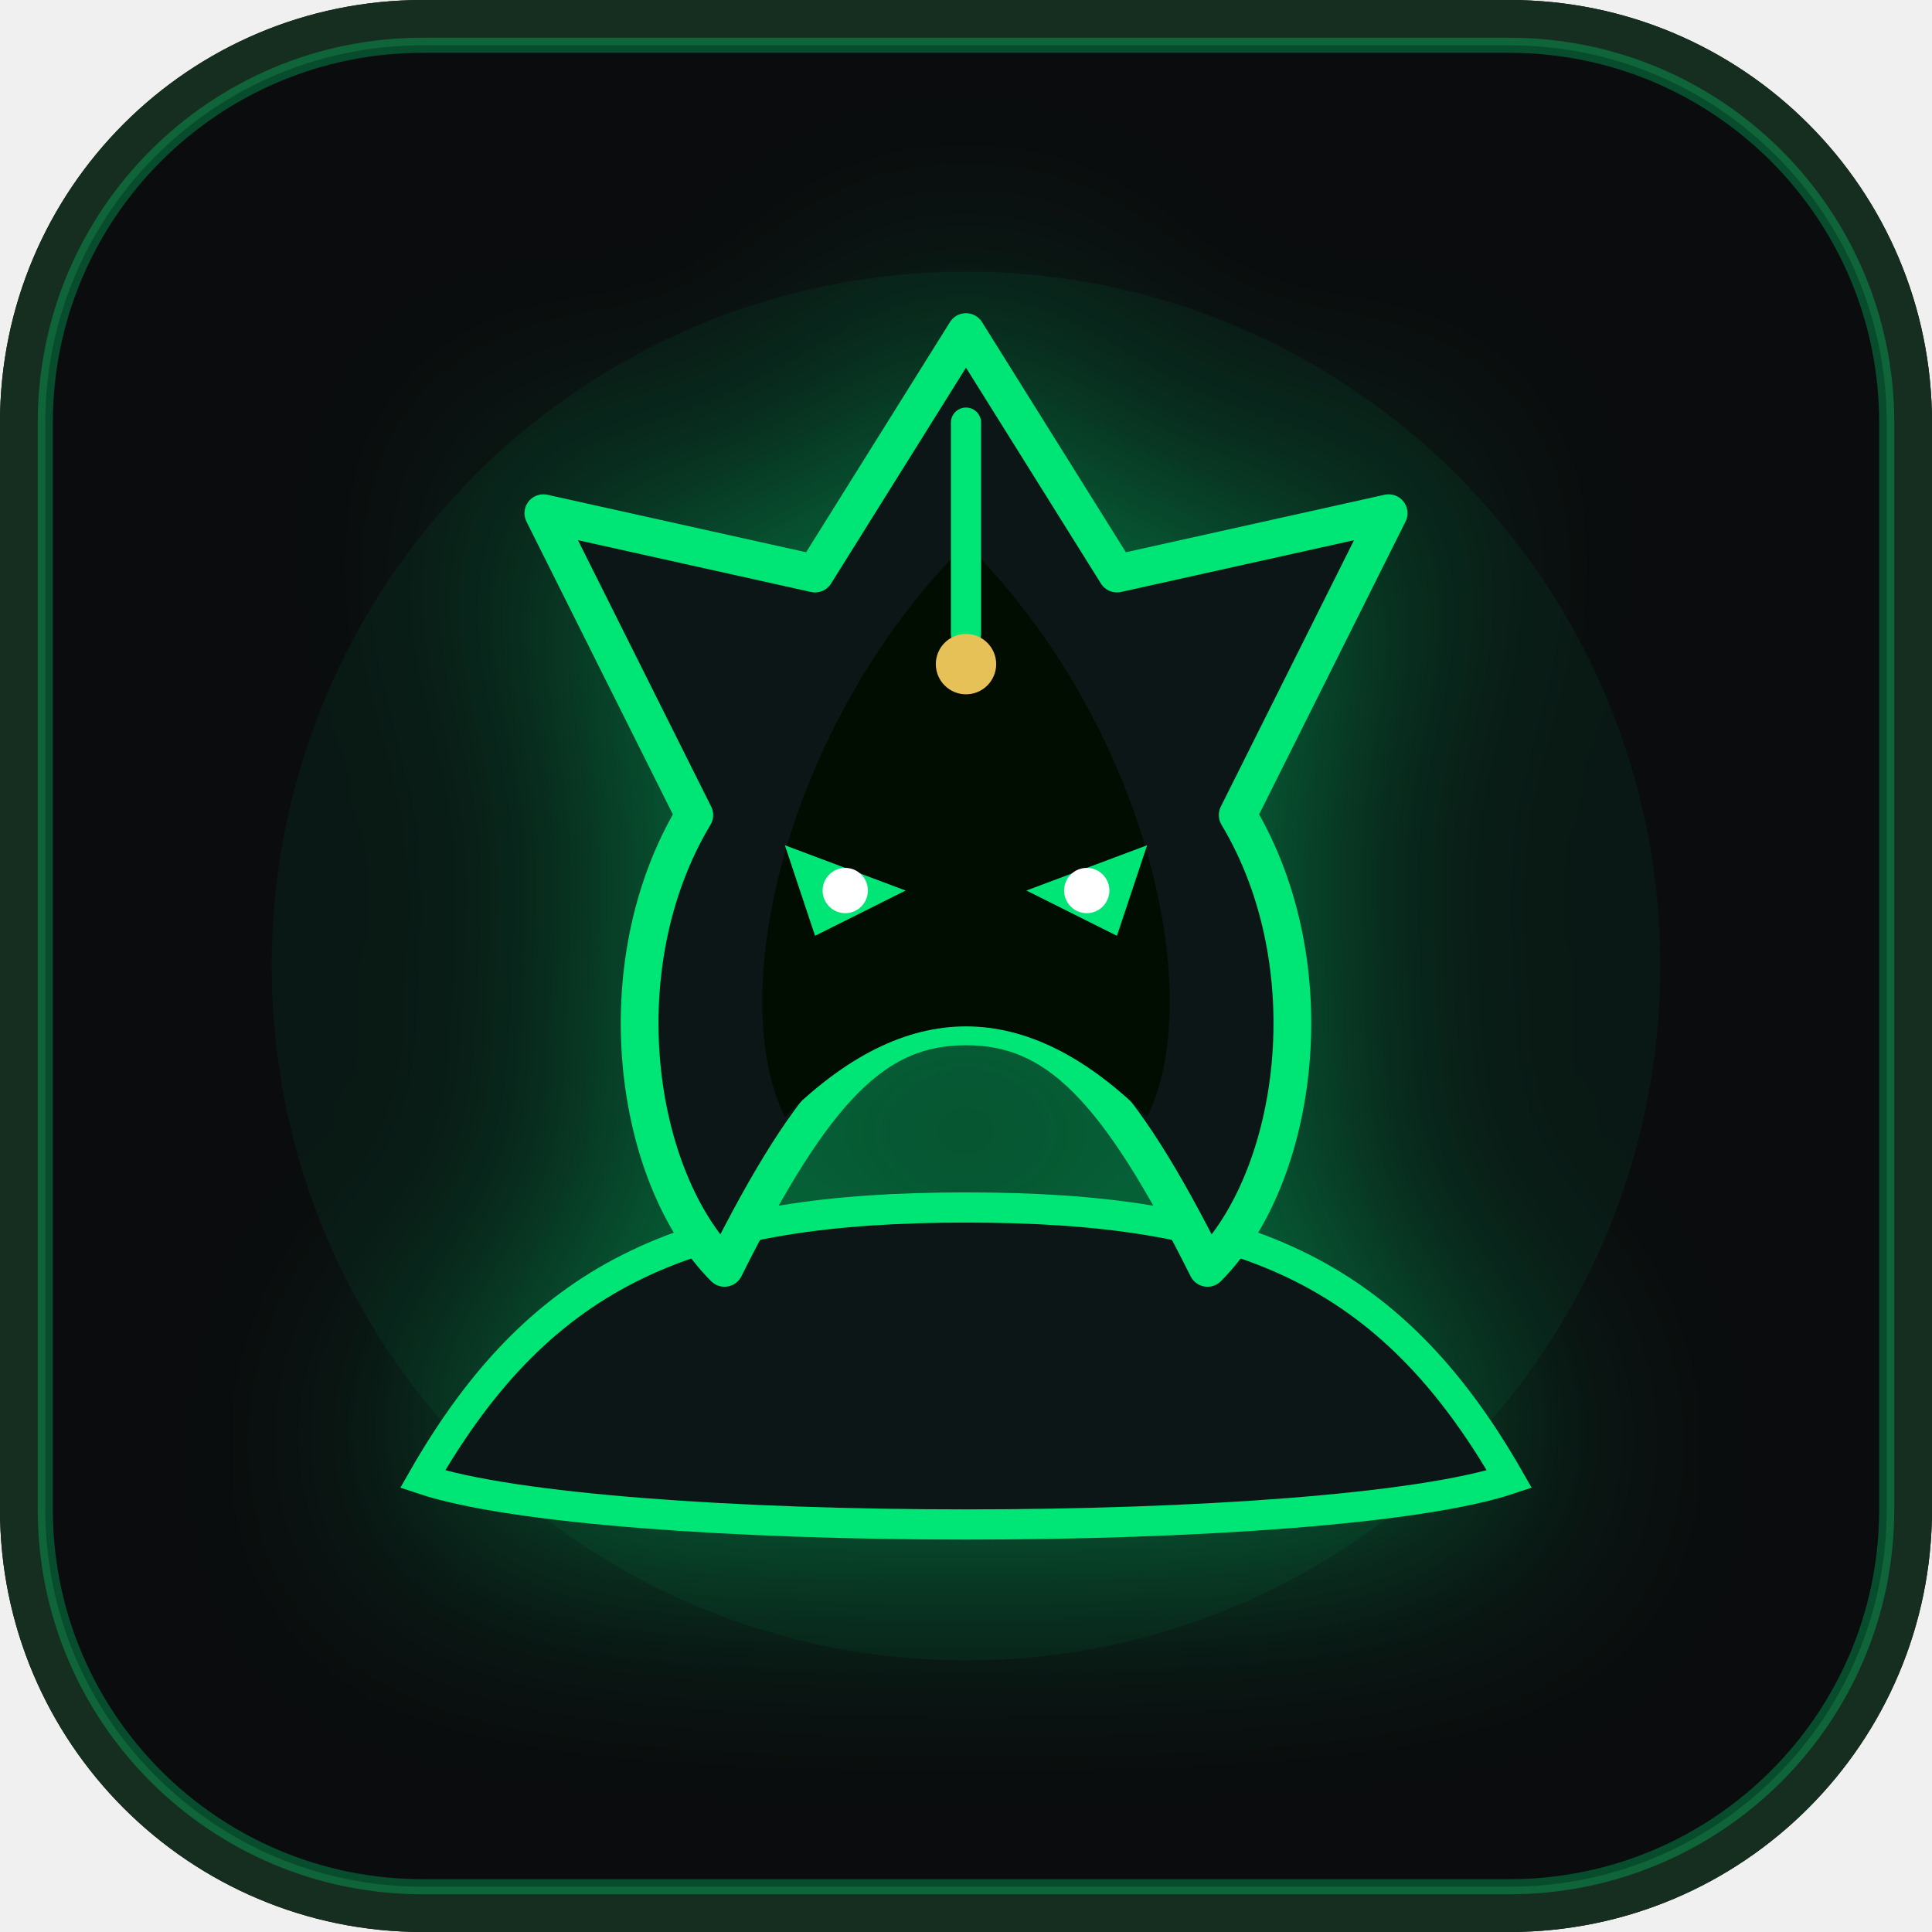
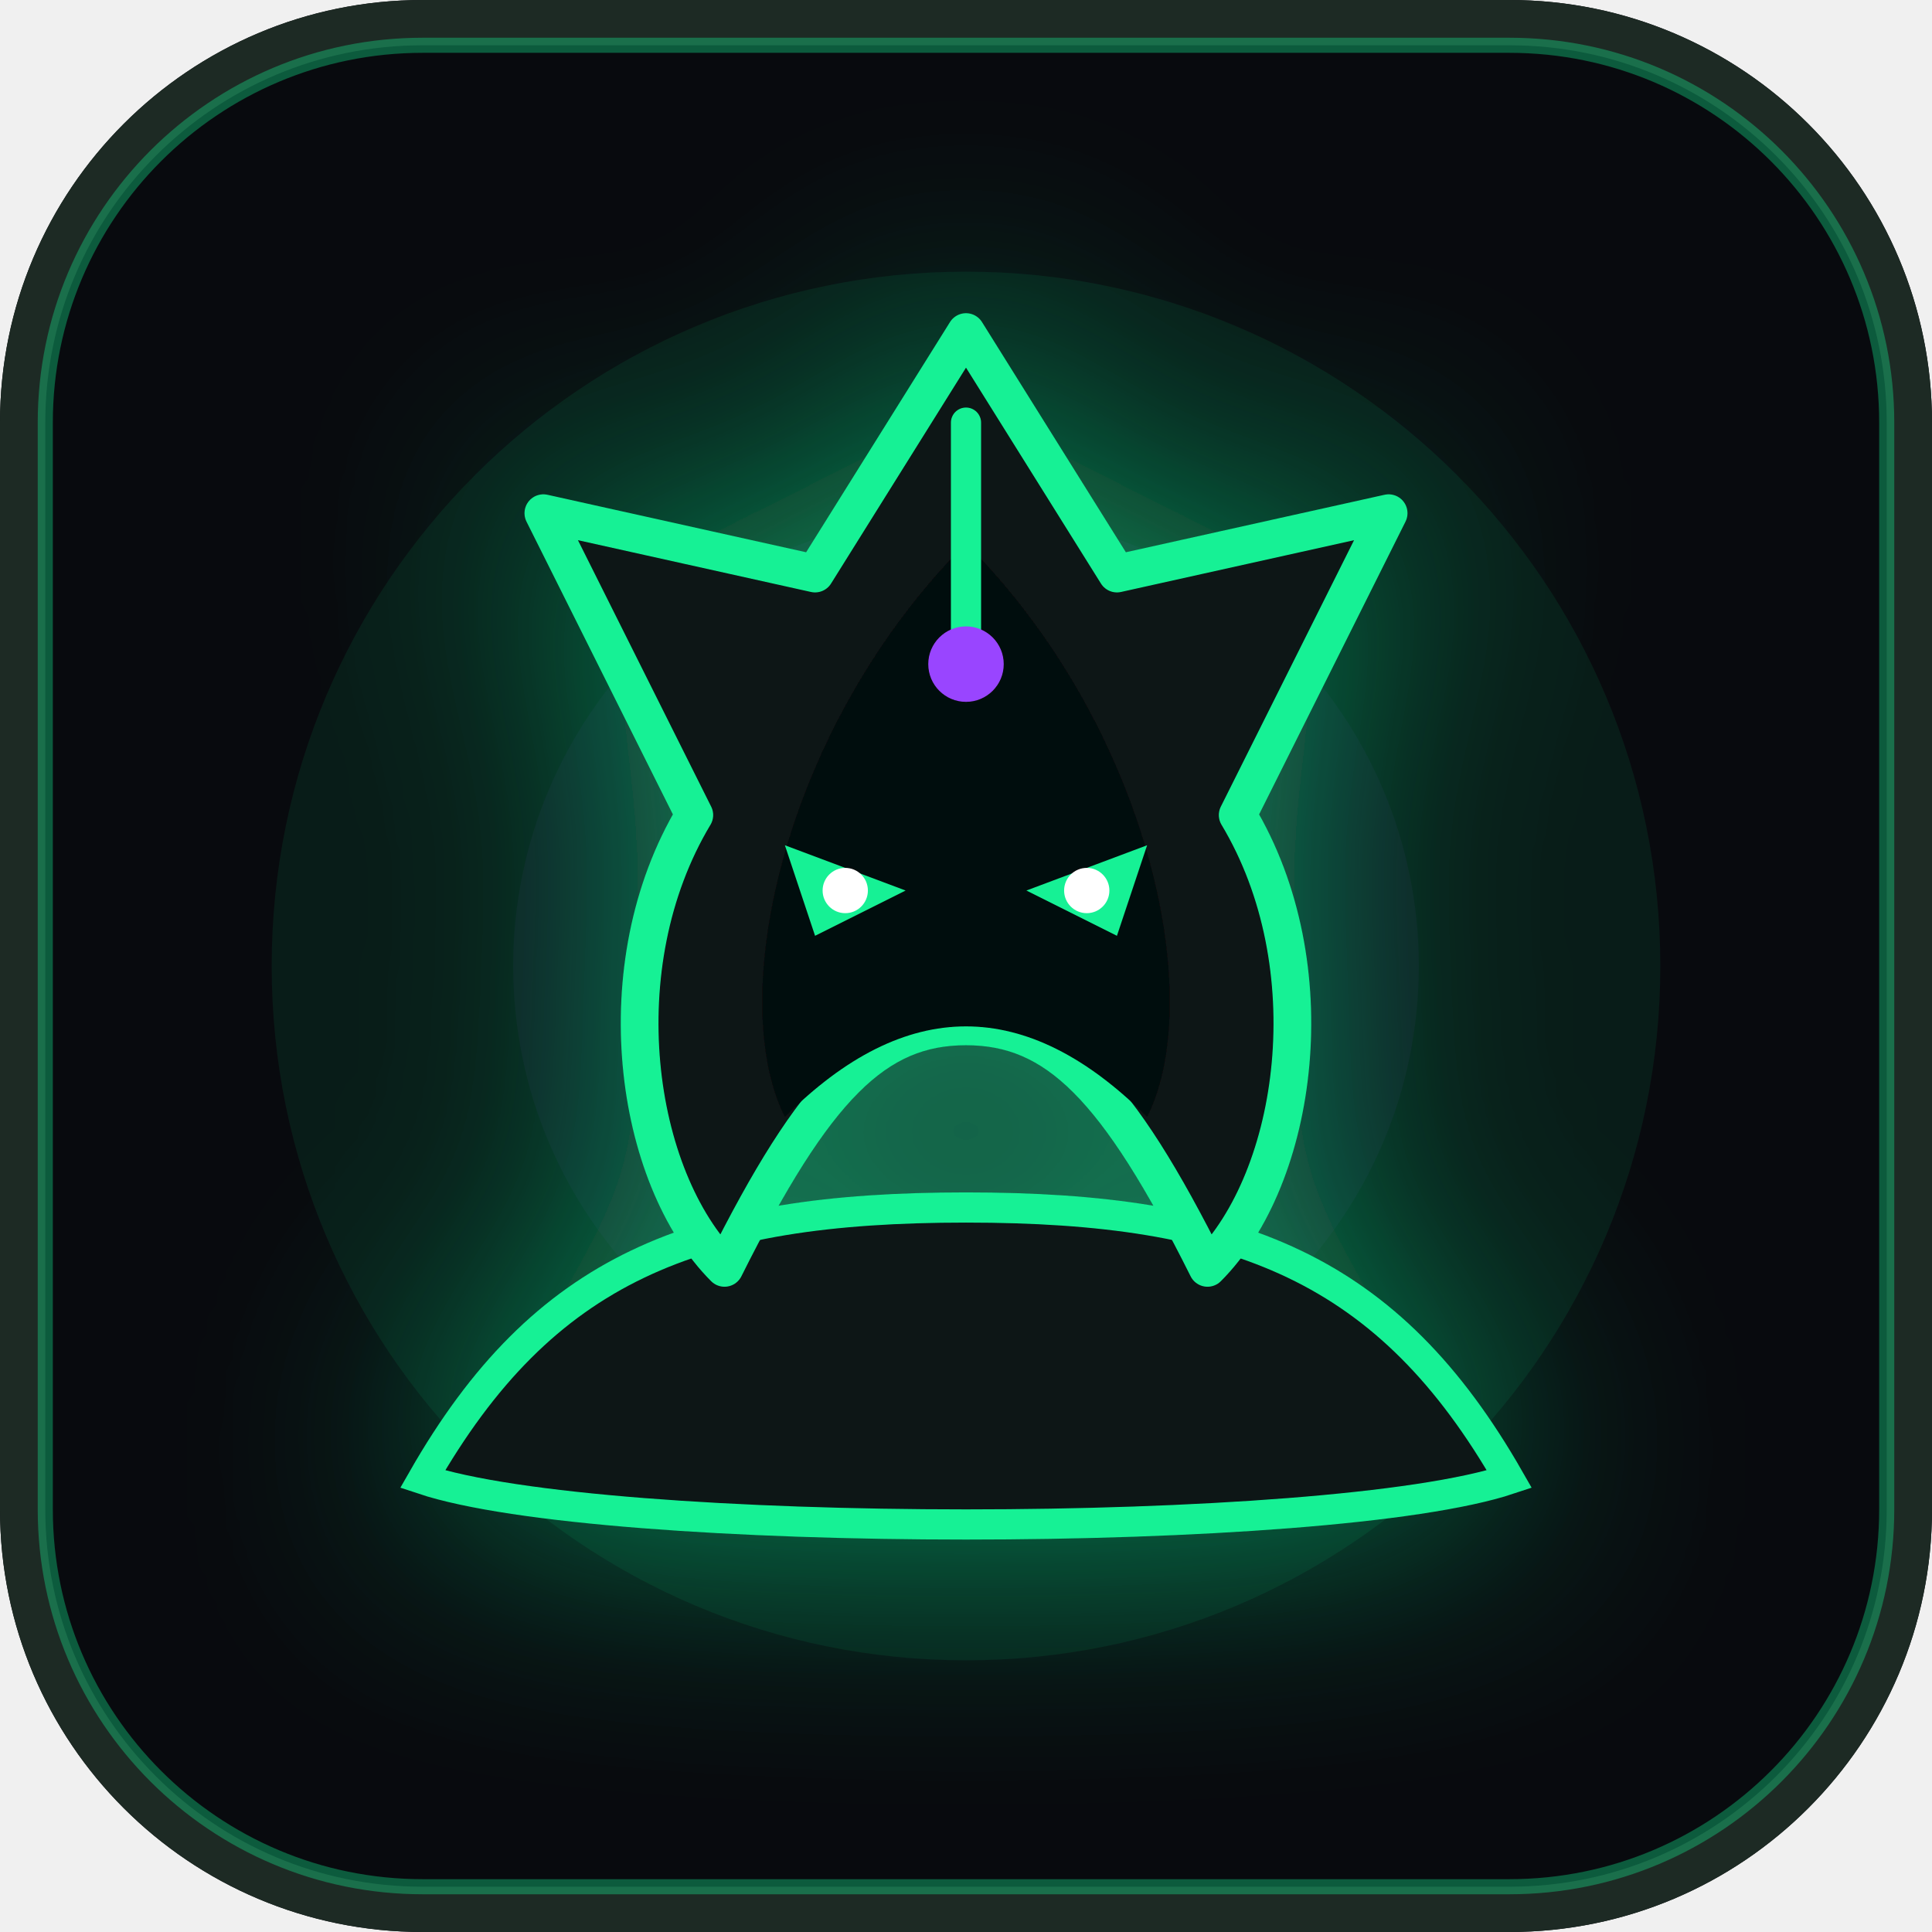
<svg xmlns="http://www.w3.org/2000/svg" viewBox="0 0 128 128" fill="none">
-   <rect width="128" height="128" rx="28" fill="#0A0C0E" />
-   <rect x="1.5" y="1.5" width="125" height="125" rx="26.5" stroke="#162E20" stroke-width="3" />
-   <rect x="3" y="3" width="122" height="122" rx="25" stroke="#00E676" stroke-width="1" stroke-opacity="0.3" />
-   <circle cx="64" cy="64" r="46" fill="#00E676" fill-opacity="0.06" />
-   <g filter="drop-shadow(0 0 8px rgba(0, 230, 118, 0.45))">
-     <path d="M28 98 C36 84, 46 80, 64 80 C82 80, 92 84, 100 98 C88 102, 40 102, 28 98 Z" fill="#0E1713" stroke="#00E676" stroke-width="2" />
-     <path d="M64 22 L74 38 L92 34 L82 54 C88 64, 86 78, 80 84 C74 72, 70 68, 64 68 C58 68, 54 72, 48 84 C42 78, 40 64, 46 54 L36 34 L54 38 Z" fill="#0D1612" stroke="#00E676" stroke-width="2.5" stroke-linejoin="round" />
-     <path d="M64 36 C52 48, 48 66, 52 74 C56 70, 60 68, 64 68 C68 68, 72 70, 76 74 C80 66, 76 48, 64 36 Z" fill="#050706" />
-     <path d="M52 56 L60 59 L54 62 Z" fill="#00E676" />
+   <rect width="128" height="128" rx="28" fill="#080A0E" />
+   <rect x="1.5" y="1.5" width="125" height="125" rx="26.5" stroke="#1D2A24" stroke-width="3" />
+   <rect x="3" y="3" width="122" height="122" rx="25" stroke="#14F195" stroke-width="1" stroke-opacity="0.35" />
+   <circle cx="64" cy="64" r="46" fill="#14F195" fill-opacity="0.08" />
+   <circle cx="64" cy="64" r="30" fill="#9945FF" fill-opacity="0.05" />
+   <g filter="drop-shadow(0 0 8px rgba(20, 241, 149, 0.5))">
+     <path d="M28 98 C36 84, 46 80, 64 80 C82 80, 92 84, 100 98 C88 102, 40 102, 28 98 Z" fill="#0D1418" stroke="#14F195" stroke-width="2" />
+     <path d="M64 22 L74 38 L92 34 L82 54 C88 64, 86 78, 80 84 C74 72, 70 68, 64 68 C58 68, 54 72, 48 84 C42 78, 40 64, 46 54 L36 34 L54 38 Z" fill="#0B1314" stroke="#14F195" stroke-width="2.5" stroke-linejoin="round" />
+     <path d="M64 36 C52 48, 48 66, 52 74 C56 70, 60 68, 64 68 C68 68, 72 70, 76 74 C80 66, 76 48, 64 36 Z" fill="#05070A" />
+     <path d="M52 56 L60 59 L54 62 Z" fill="#14F195" />
    <circle cx="56" cy="59" r="1.5" fill="#FFFFFF" />
-     <path d="M76 56 L68 59 L74 62 Z" fill="#00E676" />
+     <path d="M76 56 L68 59 L74 62 Z" fill="#14F195" />
    <circle cx="72" cy="59" r="1.5" fill="#FFFFFF" />
-     <path d="M64 28 L64 42" stroke="#00E676" stroke-width="2" stroke-linecap="round" />
-     <circle cx="64" cy="44" r="2" fill="#E5C158" />
+     <path d="M64 28 L64 42" stroke="#14F195" stroke-width="2" stroke-linecap="round" />
+     <circle cx="64" cy="44" r="2.5" fill="#9945FF" />
  </g>
</svg>
